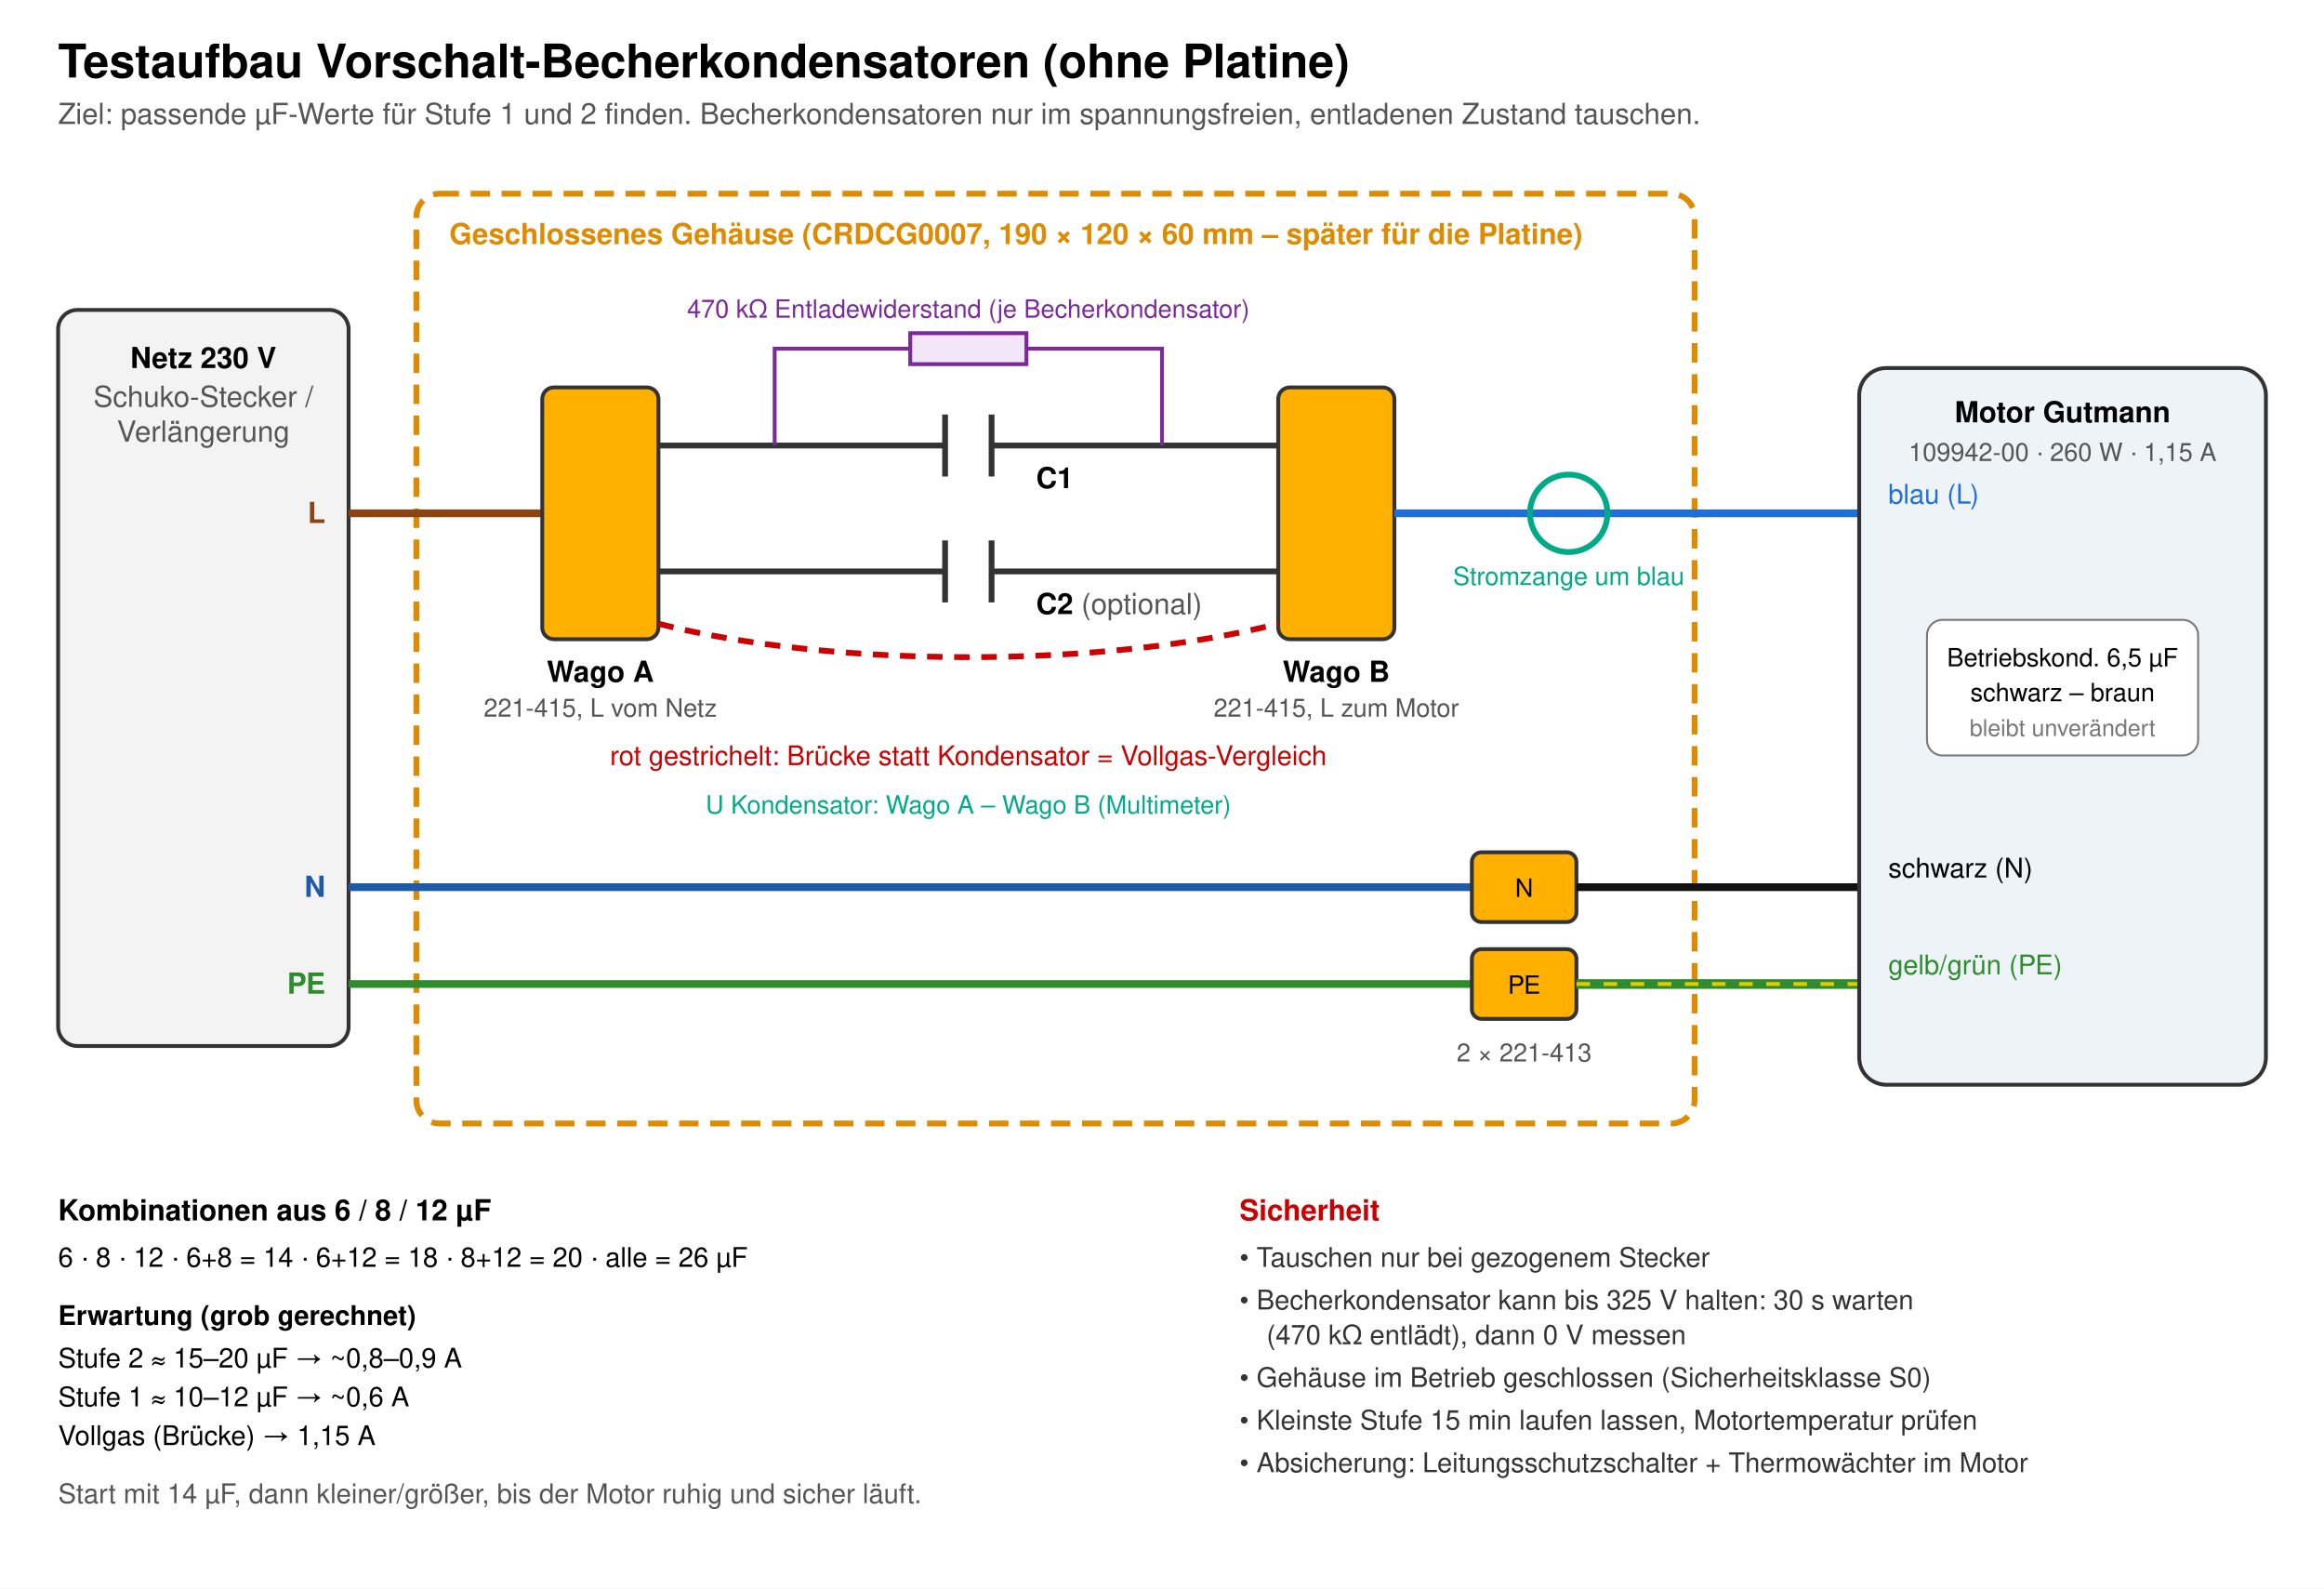
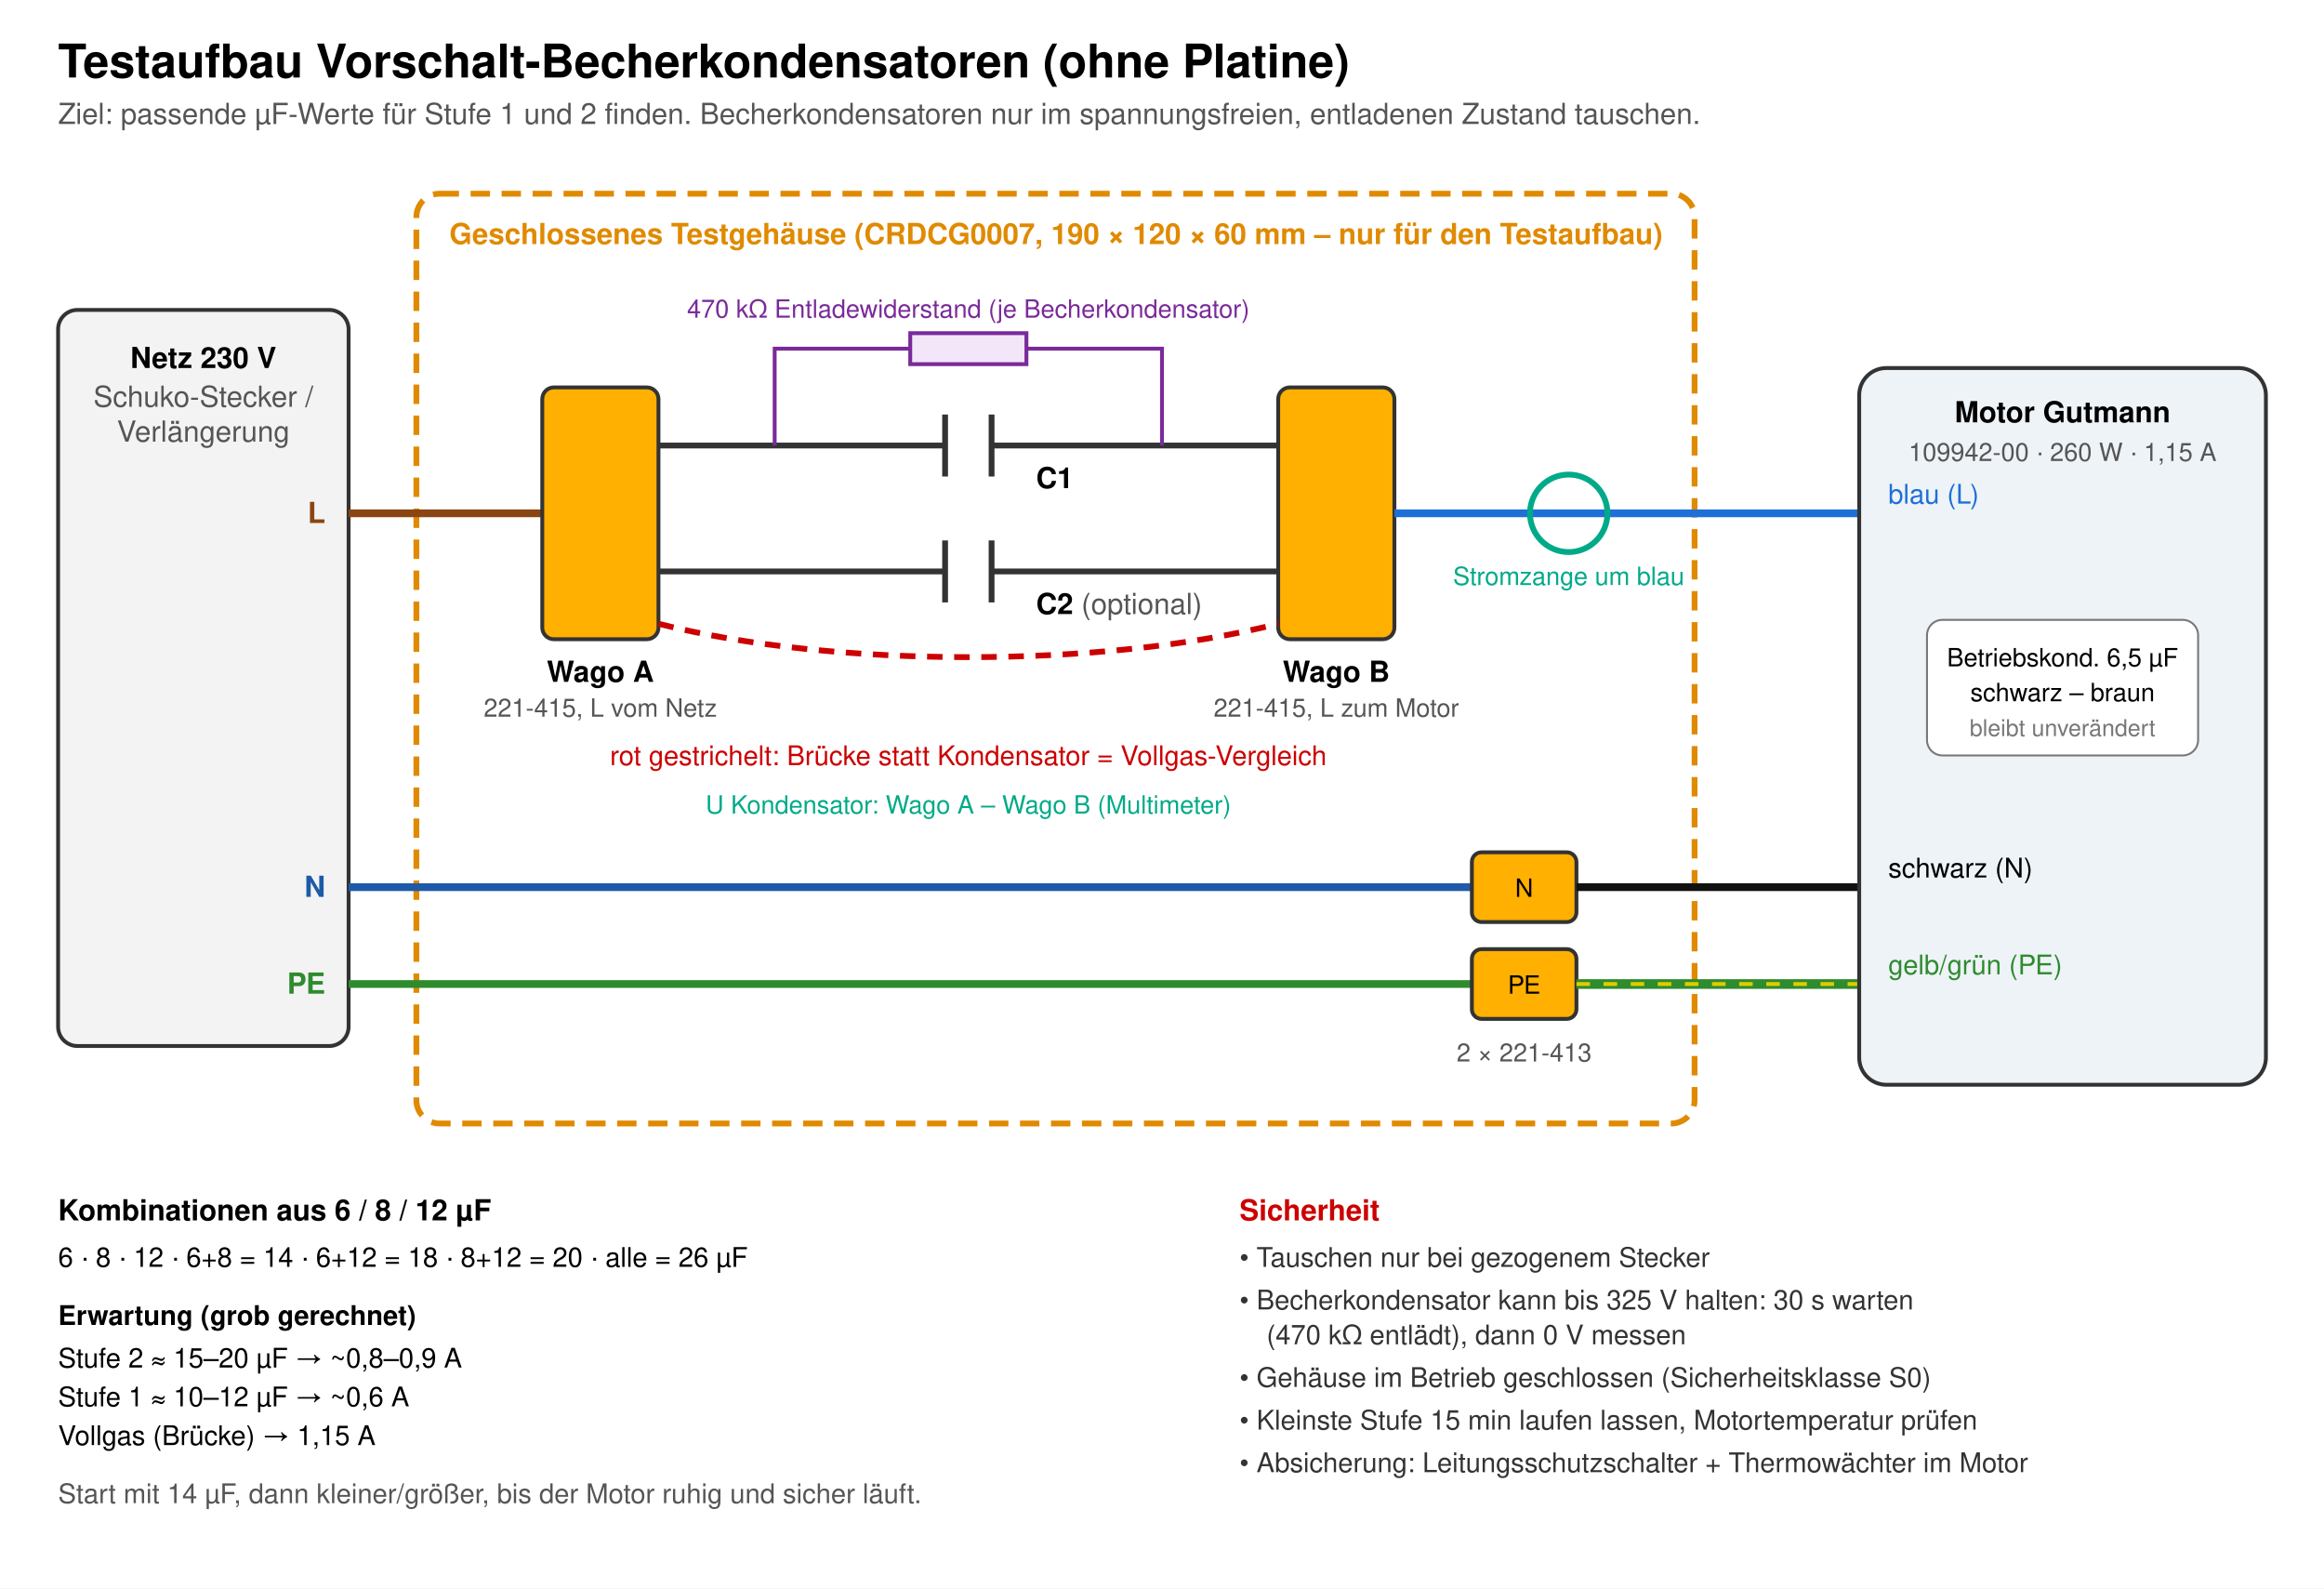
<svg xmlns="http://www.w3.org/2000/svg" viewBox="0 0 1200 820" width="1200" height="820" font-family="Helvetica, Arial, sans-serif" font-size="15">
  <rect width="1200" height="820" fill="#ffffff" />
  <text x="30" y="40" font-size="24" font-weight="bold">Testaufbau Vorschalt-Becherkondensatoren (ohne Platine)</text>
  <text x="30" y="64" fill="#555">Ziel: passende µF-Werte für Stufe 1 und 2 finden. Becherkondensatoren nur im spannungsfreien, entladenen Zustand tauschen.</text>
  <rect x="30" y="160" width="150" height="380" rx="10" fill="#f3f3f3" stroke="#333" stroke-width="2" />
  <text x="105" y="190" text-anchor="middle" font-weight="bold">Netz 230 V</text>
  <text x="105" y="210" text-anchor="middle" fill="#555">Schuko-Stecker /</text>
  <text x="105" y="228" text-anchor="middle" fill="#555">Verlängerung</text>
  <text x="168" y="270" text-anchor="end" font-weight="bold" fill="#8b4513">L</text>
  <text x="168" y="463" text-anchor="end" font-weight="bold" fill="#1e5aa8">N</text>
  <text x="168" y="513" text-anchor="end" font-weight="bold" fill="#2e8b2e">PE</text>
  <rect x="215" y="100" width="660" height="480" rx="12" fill="none" stroke="#e08a00" stroke-width="3" stroke-dasharray="10 6" />
-   <text x="232" y="126" font-weight="bold" fill="#e08a00">Geschlossenes Gehäuse (CRDCG0007, 190 × 120 × 60 mm – später für die Platine)</text>
+   <text x="232" y="126" font-weight="bold" fill="#e08a00">Geschlossenes Testgehäuse (CRDCG0007, 190 × 120 × 60 mm – nur für den Testaufbau)</text>
  <line x1="180" y1="265" x2="280" y2="265" stroke="#8b4513" stroke-width="4" />
  <rect x="280" y="200" width="60" height="130" rx="6" fill="#ffb000" stroke="#333" stroke-width="2" />
  <text x="310" y="352" text-anchor="middle" font-weight="bold">Wago A</text>
  <text x="310" y="370" text-anchor="middle" fill="#555" font-size="13">221-415, L vom Netz</text>
  <rect x="660" y="200" width="60" height="130" rx="6" fill="#ffb000" stroke="#333" stroke-width="2" />
  <text x="690" y="352" text-anchor="middle" font-weight="bold">Wago B</text>
  <text x="690" y="370" text-anchor="middle" fill="#555" font-size="13">221-415, L zum Motor</text>
  <g stroke="#333" stroke-width="3" fill="none">
    <line x1="340" y1="230" x2="488" y2="230" />
    <line x1="512" y1="230" x2="660" y2="230" />
    <line x1="488" y1="214" x2="488" y2="246" />
    <line x1="512" y1="214" x2="512" y2="246" />
  </g>
  <text x="535" y="252" font-weight="bold">C1</text>
  <g stroke="#7a2a9a" stroke-width="2" fill="none">
    <polyline points="400,230 400,180 470,180" />
    <rect x="470" y="172" width="60" height="16" fill="#f2e6f8" />
    <polyline points="530,180 600,180 600,230" />
  </g>
  <text x="500" y="164" text-anchor="middle" fill="#7a2a9a" font-size="13">470 kΩ Entladewiderstand (je Becherkondensator)</text>
  <g stroke="#333" stroke-width="3" fill="none">
    <line x1="340" y1="295" x2="488" y2="295" />
    <line x1="512" y1="295" x2="660" y2="295" />
    <line x1="488" y1="279" x2="488" y2="311" />
    <line x1="512" y1="279" x2="512" y2="311" />
  </g>
  <text x="535" y="317" font-weight="bold">C2 <tspan font-weight="normal" fill="#555">(optional)</tspan>
  </text>
  <path d="M340 322 C 430 345, 570 345, 660 322" fill="none" stroke="#c00" stroke-width="3" stroke-dasharray="8 6" />
  <text x="500" y="395" text-anchor="middle" fill="#c00" font-size="14">rot gestrichelt: Brücke statt Kondensator = Vollgas-Vergleich</text>
  <line x1="180" y1="458" x2="760" y2="458" stroke="#1e5aa8" stroke-width="4" />
  <line x1="180" y1="508" x2="760" y2="508" stroke="#2e8b2e" stroke-width="4" />
  <rect x="760" y="440" width="54" height="36" rx="5" fill="#ffb000" stroke="#333" stroke-width="2" />
  <text x="787" y="463" text-anchor="middle" font-size="13">N</text>
  <rect x="760" y="490" width="54" height="36" rx="5" fill="#ffb000" stroke="#333" stroke-width="2" />
  <text x="787" y="513" text-anchor="middle" font-size="13">PE</text>
  <text x="787" y="548" text-anchor="middle" fill="#555" font-size="13">2 × 221-413</text>
  <line x1="720" y1="265" x2="960" y2="265" stroke="#1e6fd8" stroke-width="4" />
  <line x1="814" y1="458" x2="960" y2="458" stroke="#111" stroke-width="4" />
  <line x1="814" y1="508" x2="960" y2="508" stroke="#2e8b2e" stroke-width="5" />
  <line x1="814" y1="508" x2="960" y2="508" stroke="#e0cc00" stroke-width="2" stroke-dasharray="7 7" />
  <circle cx="810" cy="265" r="20" fill="none" stroke="#0a8" stroke-width="3" />
  <text x="810" y="302" text-anchor="middle" fill="#0a8" font-size="13">Stromzange um blau</text>
  <text x="1065" y="420" text-anchor="middle" fill="#0a8" font-size="13">U Motor messen:</text>
  <text x="1065" y="436" text-anchor="middle" fill="#0a8" font-size="13">blau – schwarz</text>
  <text x="500" y="420" text-anchor="middle" fill="#0a8" font-size="13">U Kondensator: Wago A – Wago B (Multimeter)</text>
  <rect x="960" y="190" width="210" height="370" rx="14" fill="#eef3f8" stroke="#333" stroke-width="2" />
  <text x="1065" y="218" text-anchor="middle" font-weight="bold">Motor Gutmann</text>
  <text x="1065" y="238" text-anchor="middle" fill="#555" font-size="13">109942-00 · 260 W · 1,15 A</text>
  <text x="975" y="260" font-size="14" fill="#1e6fd8">blau (L)</text>
  <text x="975" y="453" font-size="14">schwarz (N)</text>
  <text x="975" y="503" font-size="14" fill="#2e8b2e">gelb/grün (PE)</text>
  <rect x="995" y="320" width="140" height="70" rx="8" fill="#ffffff" stroke="#777" />
  <text x="1065" y="344" text-anchor="middle" font-size="13">Betriebskond. 6,5 µF</text>
  <text x="1065" y="362" text-anchor="middle" font-size="13">schwarz – braun</text>
  <text x="1065" y="380" text-anchor="middle" font-size="12" fill="#777">bleibt unverändert</text>
  <text x="30" y="630" font-weight="bold">Kombinationen aus 6 / 8 / 12 µF</text>
  <g font-size="14">
    <text x="30" y="654">6 · 8 · 12 · 6+8 = 14 · 6+12 = 18 · 8+12 = 20 · alle = 26 µF</text>
    <text x="30" y="684" font-weight="bold">Erwartung (grob gerechnet)</text>
    <text x="30" y="706">Stufe 2 ≈ 15–20 µF → ~0,8–0,9 A</text>
    <text x="30" y="726">Stufe 1 ≈ 10–12 µF → ~0,6 A</text>
    <text x="30" y="746">Vollgas (Brücke) → 1,15 A</text>
    <text x="30" y="776" fill="#555">Start mit 14 µF, dann kleiner/größer, bis der Motor ruhig und sicher läuft.</text>
  </g>
  <text x="640" y="630" font-weight="bold" fill="#c00">Sicherheit</text>
  <g font-size="14" fill="#333">
    <text x="640" y="654">• Tauschen nur bei gezogenem Stecker</text>
    <text x="640" y="676">• Becherkondensator kann bis 325 V halten: 30 s warten</text>
    <text x="654" y="694">(470 kΩ entlädt), dann 0 V messen</text>
    <text x="640" y="716">• Gehäuse im Betrieb geschlossen (Sicherheitsklasse S0)</text>
    <text x="640" y="738">• Kleinste Stufe 15 min laufen lassen, Motortemperatur prüfen</text>
    <text x="640" y="760">• Absicherung: Leitungsschutzschalter + Thermowächter im Motor</text>
  </g>
</svg>
